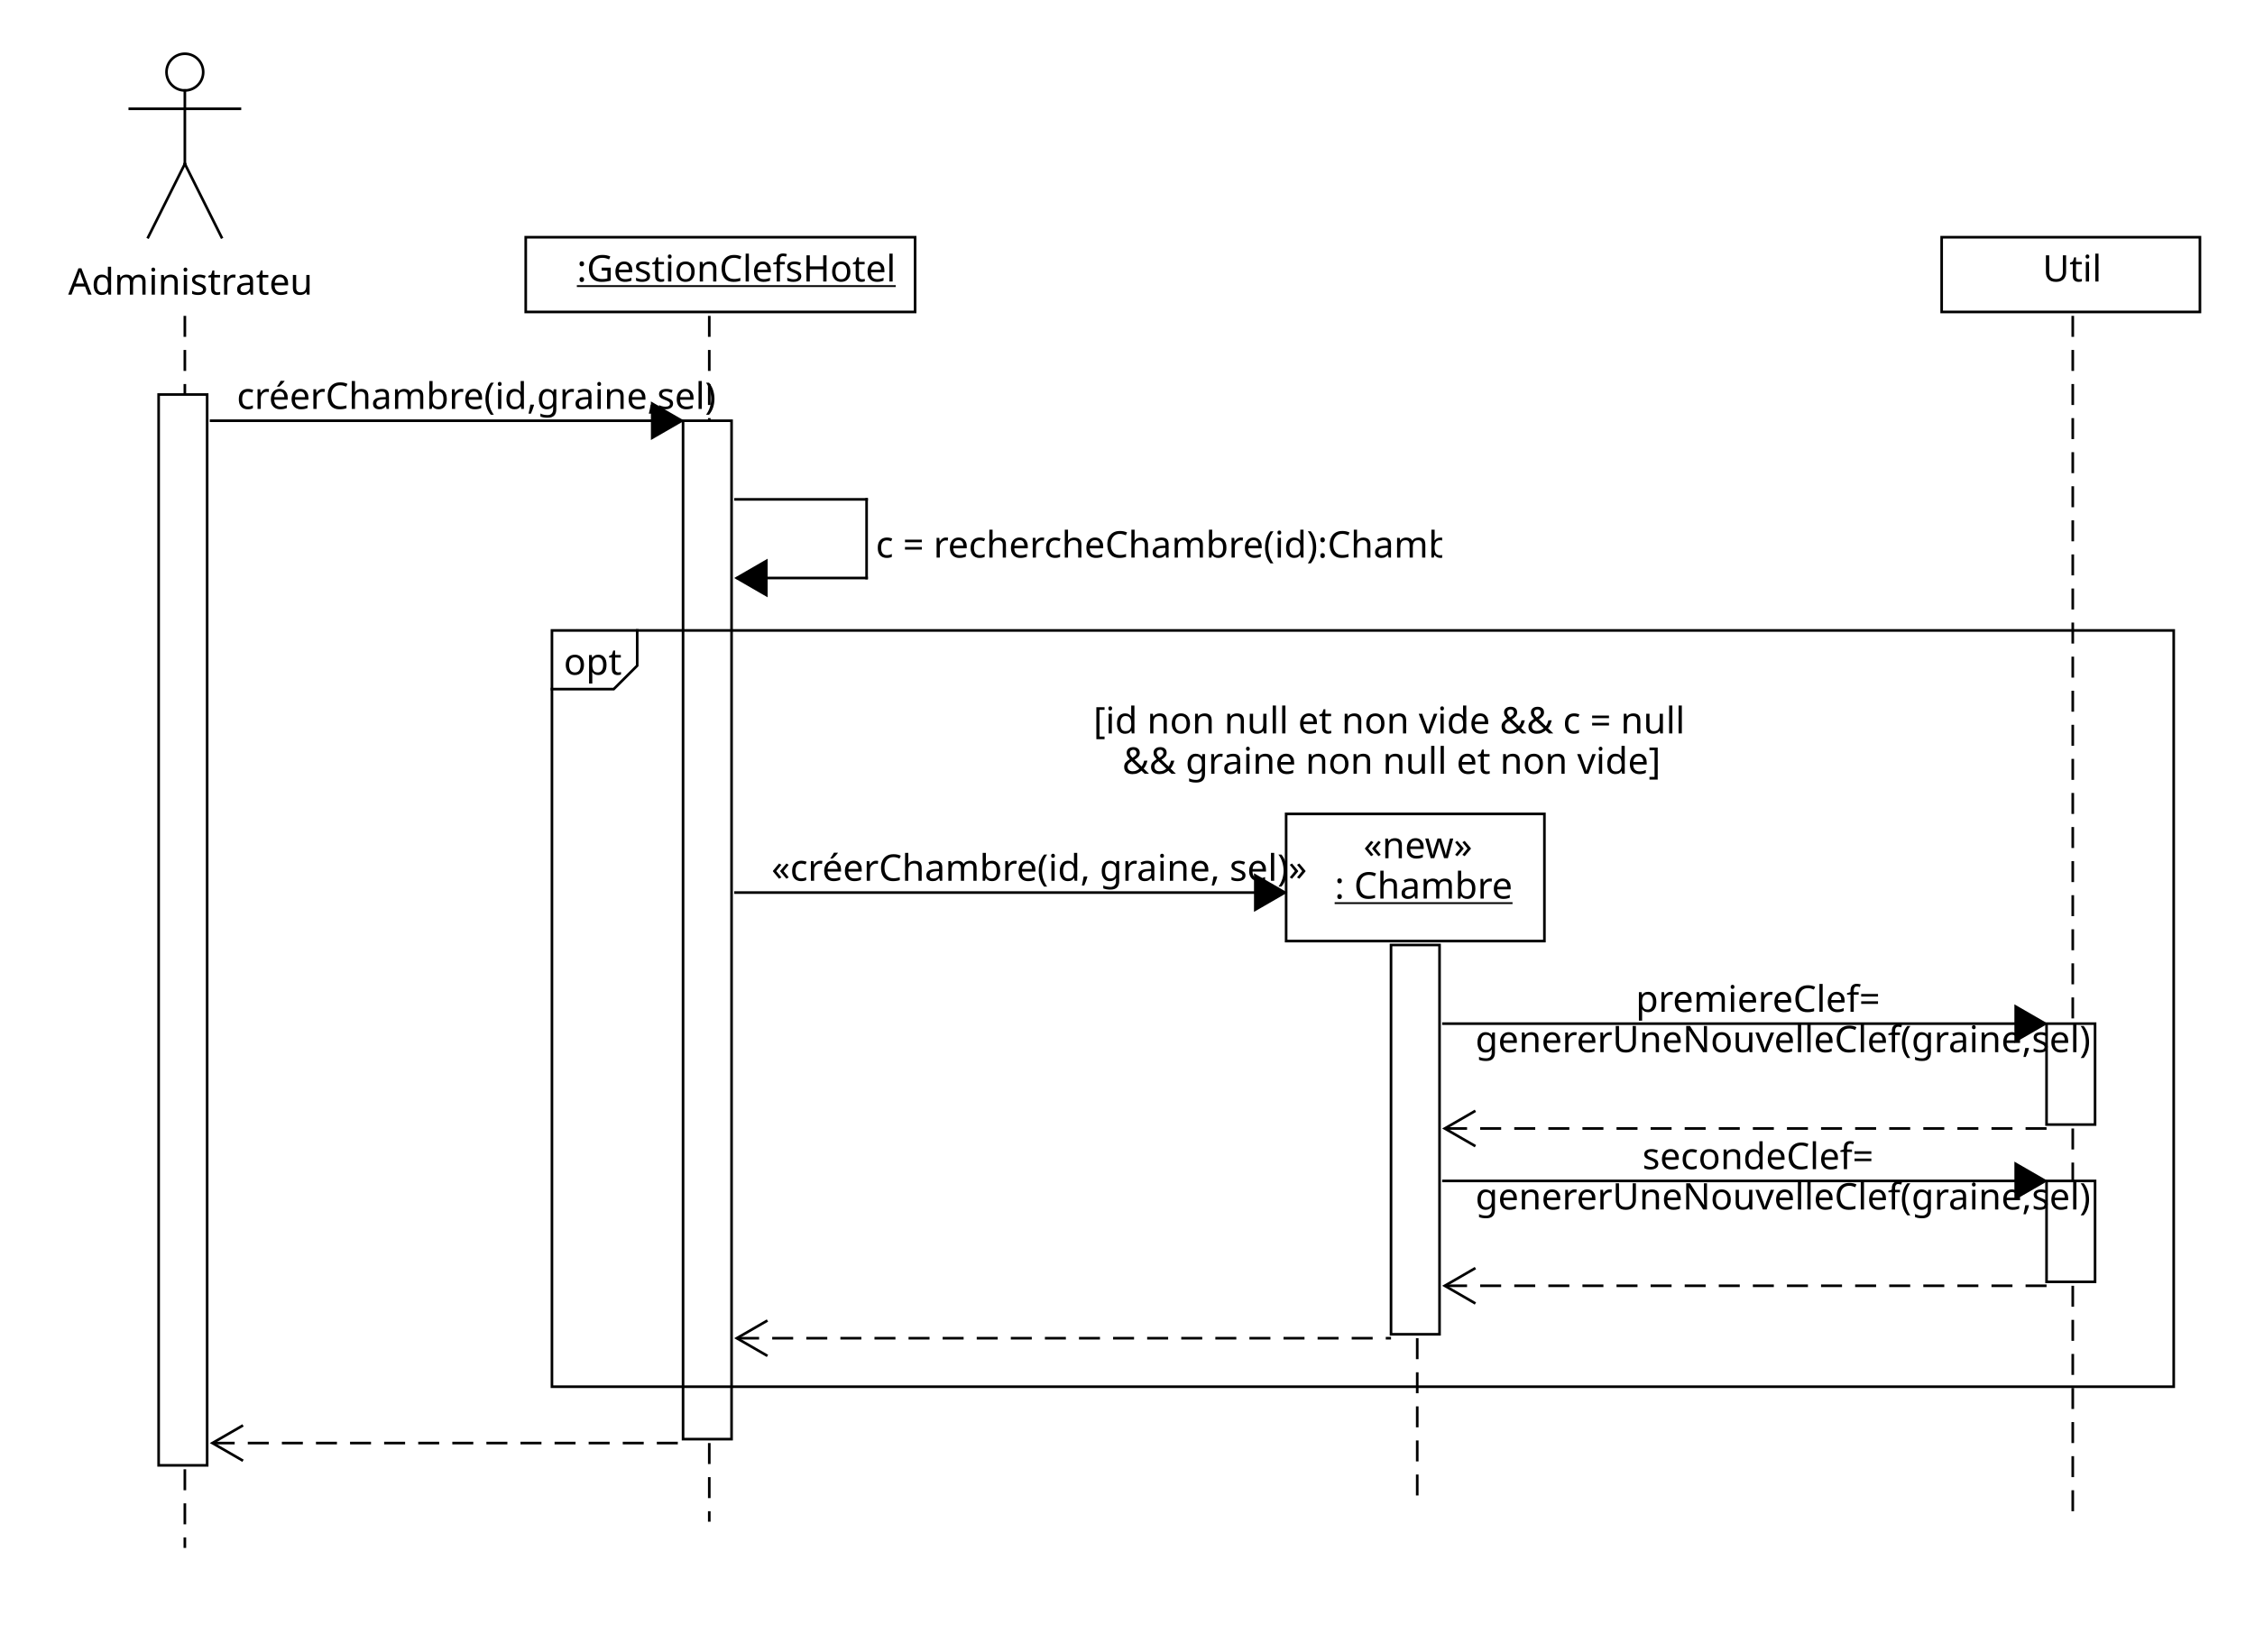
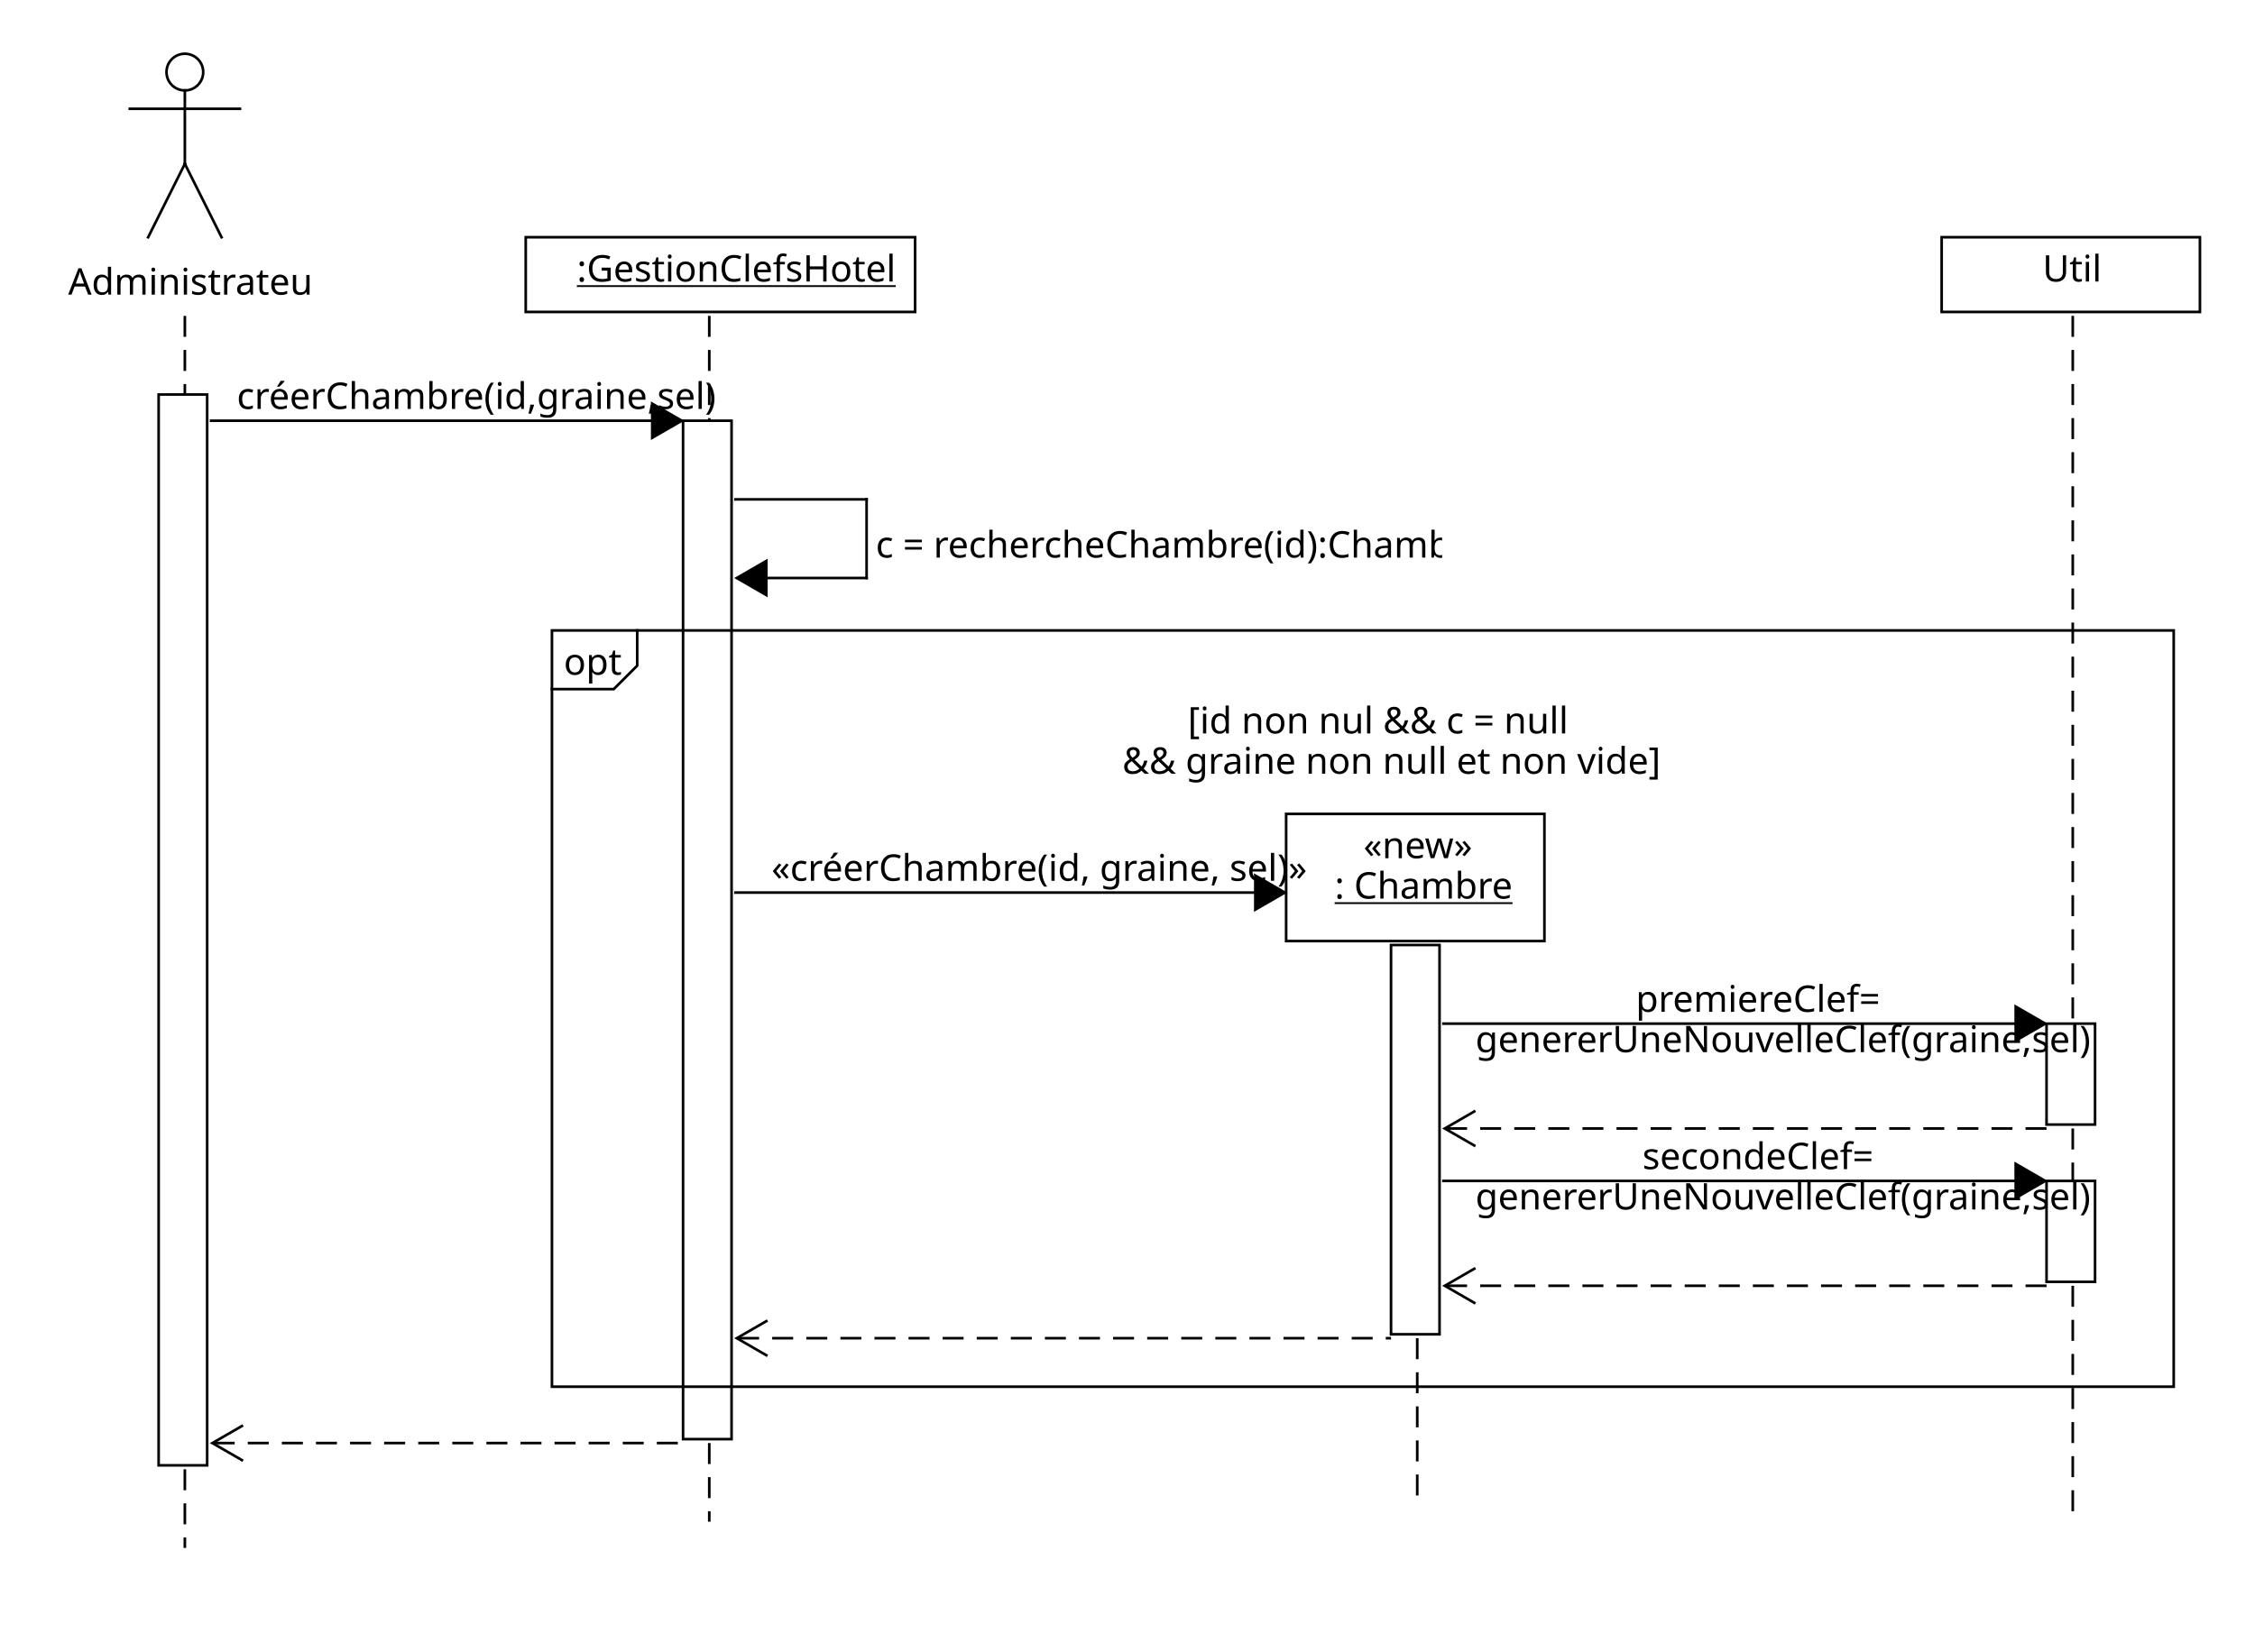
<svg xmlns="http://www.w3.org/2000/svg" fill-opacity="1" color-rendering="auto" color-interpolation="auto" text-rendering="auto" stroke="black" stroke-linecap="square" width="860" stroke-miterlimit="10" shape-rendering="auto" stroke-opacity="1" fill="black" stroke-dasharray="none" font-weight="normal" stroke-width="1" viewBox="0 -10 860 630" height="630" font-family="'Dialog'" font-style="normal" stroke-linejoin="miter" font-size="12px" stroke-dashoffset="0" image-rendering="auto">
  <defs id="genericDefs" />
  <g>
    <defs id="defs1">
      <clipPath clipPathUnits="userSpaceOnUse" id="clipPath1">
        <path d="M0 0 L2147483647 0 L2147483647 2147483647 L0 2147483647 L0 0 Z" />
      </clipPath>
      <clipPath clipPathUnits="userSpaceOnUse" id="clipPath2">
        <path d="M0 0 L0 40 L20 40 L20 0 Z" />
      </clipPath>
      <clipPath clipPathUnits="userSpaceOnUse" id="clipPath3">
        <path d="M0 0 L0 30 L100 30 L100 0 Z" />
      </clipPath>
      <clipPath clipPathUnits="userSpaceOnUse" id="clipPath4">
        <path d="M0 0 L0 290 L620 290 L620 0 Z" />
      </clipPath>
      <clipPath clipPathUnits="userSpaceOnUse" id="clipPath5">
        <path d="M0 0 L0 150 L20 150 L20 0 Z" />
      </clipPath>
      <clipPath clipPathUnits="userSpaceOnUse" id="clipPath6">
        <path d="M0 0 L0 390 L20 390 L20 0 Z" />
      </clipPath>
      <clipPath clipPathUnits="userSpaceOnUse" id="clipPath7">
        <path d="M0 0 L0 410 L20 410 L20 0 Z" />
      </clipPath>
      <clipPath clipPathUnits="userSpaceOnUse" id="clipPath8">
        <path d="M0 0 L0 30 L150 30 L150 0 Z" />
      </clipPath>
      <clipPath clipPathUnits="userSpaceOnUse" id="clipPath9">
        <path d="M0 0 L0 110 L100 110 L100 0 Z" />
      </clipPath>
      <clipPath clipPathUnits="userSpaceOnUse" id="clipPath10">
        <path d="M0 0 L0 50 L100 50 L100 0 Z" />
      </clipPath>
      <clipPath clipPathUnits="userSpaceOnUse" id="clipPath11">
        <path d="M0 0 L0 90 L30 90 L30 0 Z" />
      </clipPath>
      <clipPath clipPathUnits="userSpaceOnUse" id="clipPath12">
        <path d="M0 0 L0 120 L30 120 L30 0 Z" />
      </clipPath>
      <clipPath clipPathUnits="userSpaceOnUse" id="clipPath13">
        <path d="M0 0 L0 60 L30 60 L30 0 Z" />
      </clipPath>
      <clipPath clipPathUnits="userSpaceOnUse" id="clipPath14">
        <path d="M0 0 L0 40 L210 40 L210 0 Z" />
      </clipPath>
      <clipPath clipPathUnits="userSpaceOnUse" id="clipPath15">
        <path d="M0 0 L0 40 L280 40 L280 0 Z" />
      </clipPath>
      <clipPath clipPathUnits="userSpaceOnUse" id="clipPath16">
        <path d="M0 0 L0 50 L30 50 L30 0 Z" />
      </clipPath>
      <clipPath clipPathUnits="userSpaceOnUse" id="clipPath17">
        <path d="M0 0 L0 50 L260 50 L260 0 Z" />
      </clipPath>
      <clipPath clipPathUnits="userSpaceOnUse" id="clipPath18">
        <path d="M0 0 L0 40 L260 40 L260 0 Z" />
      </clipPath>
      <clipPath clipPathUnits="userSpaceOnUse" id="clipPath19">
        <path d="M0 0 L0 300 L30 300 L30 0 Z" />
      </clipPath>
      <clipPath clipPathUnits="userSpaceOnUse" id="clipPath20">
        <path d="M0 0 L0 40 L240 40 L240 0 Z" />
      </clipPath>
      <clipPath clipPathUnits="userSpaceOnUse" id="clipPath21">
        <path d="M0 0 L0 60 L280 60 L280 0 Z" />
      </clipPath>
      <clipPath clipPathUnits="userSpaceOnUse" id="clipPath22">
        <path d="M0 0 L0 70 L30 70 L30 0 Z" />
      </clipPath>
    </defs>
    <g fill="rgb(255,255,255)" fill-opacity="0" transform="translate(780,440)" stroke-opacity="0" stroke="rgb(255,255,255)">
      <rect x="0.5" width="18.5" height="38.5" y="0.5" clip-path="url(#clipPath2)" stroke="none" />
    </g>
    <g transform="translate(780,440)">
      <rect fill="none" x="0.5" width="18.5" height="38.5" y="0.5" clip-path="url(#clipPath2)" />
    </g>
    <g fill="rgb(255,255,255)" fill-opacity="0" transform="translate(780,380)" stroke-opacity="0" stroke="rgb(255,255,255)">
      <rect x="0.5" width="18.5" height="38.5" y="0.5" clip-path="url(#clipPath2)" stroke="none" />
    </g>
    <g transform="translate(780,380)">
      <rect fill="none" x="0.5" width="18.5" height="38.5" y="0.5" clip-path="url(#clipPath2)" />
    </g>
    <g fill="rgb(255,255,255)" fill-opacity="0" transform="translate(740,80)" stroke-opacity="0" stroke="rgb(255,255,255)">
      <rect x="0.5" width="98.5" height="28.5" y="0.5" clip-path="url(#clipPath3)" stroke="none" />
    </g>
    <g transform="translate(740,80)">
      <rect fill="none" x="0.5" width="98.5" height="28.5" y="0.5" clip-path="url(#clipPath3)" />
      <text x="39" font-size="14px" y="17.391" clip-path="url(#clipPath3)" font-family="sans-serif" stroke="none" xml:space="preserve">Util</text>
    </g>
    <g fill="rgb(255,255,255)" fill-opacity="0" transform="translate(210,230)" stroke-opacity="0" stroke="rgb(255,255,255)">
      <rect x="0.5" width="618.5" height="288.5" y="0.5" clip-path="url(#clipPath4)" stroke="none" />
    </g>
    <g transform="translate(210,230)">
      <rect fill="none" x="0.5" width="618.5" height="288.5" y="0.5" clip-path="url(#clipPath4)" />
      <path fill="none" d="M33.014 0.5 L33.014 13.934 L24.057 22.891 L0.5 22.891" clip-path="url(#clipPath4)" />
      <text x="5" font-size="14px" y="17.391" clip-path="url(#clipPath4)" font-family="sans-serif" stroke="none" xml:space="preserve">opt</text>
-       <text x="207" font-size="14px" y="39.781" clip-path="url(#clipPath4)" font-family="sans-serif" stroke="none" xml:space="preserve">[id non null et non vide &amp;&amp; c = null</text>
+       <text x="243" font-size="14px" y="39.781" clip-path="url(#clipPath4)" font-family="sans-serif" stroke="none" xml:space="preserve">[id non nul &amp;&amp; c = null</text>
      <text x="218" font-size="14px" y="55.172" clip-path="url(#clipPath4)" font-family="sans-serif" stroke="none" xml:space="preserve">&amp;&amp; graine non null et non vide]</text>
    </g>
    <g fill="rgb(255,255,255)" fill-opacity="0" transform="translate(530,350)" stroke-opacity="0" stroke="rgb(255,255,255)">
      <rect x="0.5" width="18.5" height="148.5" y="0.5" clip-path="url(#clipPath5)" stroke="none" />
    </g>
    <g transform="translate(530,350)">
      <rect fill="none" x="0.5" width="18.5" height="148.5" y="0.5" clip-path="url(#clipPath5)" />
    </g>
    <g fill="rgb(255,255,255)" fill-opacity="0" transform="translate(260,150)" stroke-opacity="0" stroke="rgb(255,255,255)">
      <rect x="0.5" width="18.5" height="388.5" y="0.5" clip-path="url(#clipPath6)" stroke="none" />
    </g>
    <g transform="translate(260,150)">
      <rect fill="none" x="0.5" width="18.5" height="388.5" y="0.5" clip-path="url(#clipPath6)" />
    </g>
    <g fill="rgb(255,255,255)" fill-opacity="0" transform="translate(60,140)" stroke-opacity="0" stroke="rgb(255,255,255)">
      <rect x="0.5" width="18.5" height="408.5" y="0.5" clip-path="url(#clipPath7)" stroke="none" />
    </g>
    <g transform="translate(60,140)">
      <rect fill="none" x="0.5" width="18.5" height="408.5" y="0.5" clip-path="url(#clipPath7)" />
    </g>
    <g fill="rgb(255,255,255)" fill-opacity="0" transform="translate(200,80)" stroke-opacity="0" stroke="rgb(255,255,255)">
      <rect x="0.5" width="148.5" height="28.5" y="0.5" clip-path="url(#clipPath8)" stroke="none" />
    </g>
    <g transform="translate(200,80)">
      <rect fill="none" x="0.5" width="148.5" height="28.5" y="0.5" clip-path="url(#clipPath8)" />
      <text x="20" font-size="14px" y="17.391" text-decoration="underline" clip-path="url(#clipPath8)" font-family="sans-serif" stroke="none" xml:space="preserve">:GestionClefsHotel</text>
    </g>
    <g fill="rgb(255,255,255)" fill-opacity="0" transform="translate(20,10)" stroke-opacity="0" stroke="rgb(255,255,255)">
      <circle r="7" clip-path="url(#clipPath9)" cx="50.5" cy="7.5" stroke="none" />
    </g>
    <g transform="translate(20,10)">
      <circle fill="none" r="7" clip-path="url(#clipPath9)" cx="50.5" cy="7.5" />
      <path fill="none" d="M29.5 21.5 L71.5 21.5" clip-path="url(#clipPath9)" />
      <path fill="none" d="M50.5 14.5 L50.5 42.5" clip-path="url(#clipPath9)" />
      <path fill="none" d="M50.5 42.5 L36.5 70.5" clip-path="url(#clipPath9)" />
      <path fill="none" d="M50.5 42.5 L64.5 70.5" clip-path="url(#clipPath9)" />
      <text x="6" font-size="14px" y="92.391" clip-path="url(#clipPath9)" font-family="sans-serif" stroke="none" xml:space="preserve">Administrateur</text>
    </g>
    <g fill="rgb(255,255,255)" fill-opacity="0" transform="translate(490,300)" stroke-opacity="0" stroke="rgb(255,255,255)">
      <rect x="0.5" width="98.5" height="48.5" y="0.5" clip-path="url(#clipPath10)" stroke="none" />
    </g>
    <g transform="translate(490,300)">
      <rect fill="none" x="0.5" width="98.5" height="48.5" y="0.5" clip-path="url(#clipPath10)" />
      <text x="30" font-size="14px" y="17.391" clip-path="url(#clipPath10)" font-family="sans-serif" stroke="none" xml:space="preserve">«new»</text>
      <text x="19" font-size="14px" y="32.781" text-decoration="underline" clip-path="url(#clipPath10)" font-family="sans-serif" stroke="none" xml:space="preserve">: Chambre</text>
    </g>
    <g stroke-dasharray="8,5" stroke-miterlimit="5" transform="translate(530,490)" stroke-linecap="butt">
      <path fill="none" d="M10.5 10.5 L10.5 70.5" clip-path="url(#clipPath11)" />
    </g>
    <g stroke-dasharray="8,5" stroke-miterlimit="5" transform="translate(780,470)" stroke-linecap="butt">
      <path fill="none" d="M10.5 10.5 L10.5 100.5" clip-path="url(#clipPath12)" />
    </g>
    <g stroke-dasharray="8,5" stroke-miterlimit="5" transform="translate(260,530)" stroke-linecap="butt">
      <path fill="none" d="M10.5 10.5 L10.5 40.5" clip-path="url(#clipPath13)" />
    </g>
    <g stroke-dasharray="8,5" stroke-miterlimit="5" transform="translate(60,540)" stroke-linecap="butt">
      <path fill="none" d="M10.5 10.5 L10.5 40.5" clip-path="url(#clipPath13)" />
    </g>
    <g stroke-dasharray="8,5" stroke-miterlimit="5" transform="translate(70,520)" stroke-linecap="butt">
      <path fill="none" d="M11.5 20.5 L190.5 20.5" clip-path="url(#clipPath14)" />
      <path fill="none" stroke-miterlimit="10" stroke-dasharray="none" d="M22.258 27 L11 20.5 L22.258 14" clip-path="url(#clipPath14)" stroke-linecap="square" />
    </g>
    <g stroke-dasharray="8,5" stroke-miterlimit="5" transform="translate(270,480)" stroke-linecap="butt">
      <path fill="none" d="M11.5 20.5 L260.5 20.5" clip-path="url(#clipPath15)" />
      <path fill="none" stroke-miterlimit="10" stroke-dasharray="none" d="M22.258 27 L11 20.5 L22.258 14" clip-path="url(#clipPath15)" stroke-linecap="square" />
    </g>
    <g stroke-dasharray="8,5" stroke-miterlimit="5" transform="translate(780,410)" stroke-linecap="butt">
      <path fill="none" d="M10.5 10.5 L10.5 30.5" clip-path="url(#clipPath16)" />
    </g>
    <g transform="translate(540,420)">
      <path fill="none" d="M239.5 20.5 L10.5 20.5" clip-path="url(#clipPath17)" />
      <path d="M228.742 14 L240 20.5 L228.742 27 Z" clip-path="url(#clipPath17)" stroke="none" />
      <path fill="none" d="M228.742 14 L240 20.5 L228.742 27 Z" clip-path="url(#clipPath17)" />
      <text x="86.356" font-size="14px" y="16" clip-path="url(#clipPath17)" font-family="sans-serif" stroke="none" xml:space="preserve">secondeClef=</text>
      <text x="22.7" font-size="14px" y="31.391" clip-path="url(#clipPath17)" font-family="sans-serif" stroke="none" xml:space="preserve">genererUneNouvelleClef(graine,sel)</text>
    </g>
    <g stroke-dasharray="8,5" stroke-miterlimit="5" transform="translate(540,460)" stroke-linecap="butt">
      <path fill="none" d="M11.5 20.5 L240.5 20.5" clip-path="url(#clipPath18)" />
      <path fill="none" stroke-miterlimit="10" stroke-dasharray="none" d="M22.258 27 L11 20.5 L22.258 14" clip-path="url(#clipPath18)" stroke-linecap="square" />
    </g>
    <g stroke-dasharray="8,5" stroke-miterlimit="5" transform="translate(540,400)" stroke-linecap="butt">
      <path fill="none" d="M11.5 20.5 L240.5 20.5" clip-path="url(#clipPath18)" />
      <path fill="none" stroke-miterlimit="10" stroke-dasharray="none" d="M22.258 27 L11 20.5 L22.258 14" clip-path="url(#clipPath18)" stroke-linecap="square" />
    </g>
    <g stroke-dasharray="8,5" stroke-miterlimit="5" transform="translate(780,100)" stroke-linecap="butt">
      <path fill="none" d="M10.5 10.5 L10.5 280.5" clip-path="url(#clipPath19)" />
    </g>
    <g transform="translate(540,360)">
      <path fill="none" d="M239.5 20.5 L10.5 20.5" clip-path="url(#clipPath17)" />
      <path d="M228.742 14 L240 20.5 L228.742 27 Z" clip-path="url(#clipPath17)" stroke="none" />
      <path fill="none" d="M228.742 14 L240 20.5 L228.742 27 Z" clip-path="url(#clipPath17)" />
      <text x="83.844" font-size="14px" y="16" clip-path="url(#clipPath17)" font-family="sans-serif" stroke="none" xml:space="preserve">premiereClef=</text>
      <text x="22.7" font-size="14px" y="31.391" clip-path="url(#clipPath17)" font-family="sans-serif" stroke="none" xml:space="preserve">genererUneNouvelleClef(graine,sel)</text>
    </g>
    <g transform="translate(270,310)">
      <path fill="none" d="M219.5 20.5 L10.5 20.5" clip-path="url(#clipPath20)" />
      <path d="M208.742 14 L220 20.5 L208.742 27 Z" clip-path="url(#clipPath20)" stroke="none" />
      <path fill="none" d="M208.742 14 L220 20.5 L208.742 27 Z" clip-path="url(#clipPath20)" />
      <text x="24.215" font-size="14px" y="16" clip-path="url(#clipPath20)" font-family="sans-serif" stroke="none" xml:space="preserve">«créerChambre(id, graine, sel)»</text>
    </g>
    <g transform="translate(270,170)">
      <path fill="none" d="M11.5 40.5 L60.5 40.5" clip-path="url(#clipPath21)" />
      <path fill="none" d="M60.5 40.5 L60.5 10.5" clip-path="url(#clipPath21)" />
      <path fill="none" d="M60.5 10.5 L10.5 10.5" clip-path="url(#clipPath21)" />
      <path d="M22.258 47 L11 40.5 L22.258 34 Z" clip-path="url(#clipPath21)" stroke="none" />
      <path fill="none" d="M22.258 47 L11 40.5 L22.258 34 Z" clip-path="url(#clipPath21)" />
      <text x="64" font-size="14px" y="32.695" clip-path="url(#clipPath21)" font-family="sans-serif" stroke="none" xml:space="preserve">c = rechercheChambre(id):Chambre</text>
    </g>
    <g transform="translate(70,130)">
      <path fill="none" d="M189.5 20.5 L10.5 20.5" clip-path="url(#clipPath14)" />
      <path d="M178.742 14 L190 20.5 L178.742 27 Z" clip-path="url(#clipPath14)" stroke="none" />
      <path fill="none" d="M178.742 14 L190 20.5 L178.742 27 Z" clip-path="url(#clipPath14)" />
      <text x="20.317" font-size="14px" y="16" clip-path="url(#clipPath14)" font-family="sans-serif" stroke="none" xml:space="preserve">créerChambre(id,graine,sel)</text>
    </g>
    <g stroke-dasharray="8,5" stroke-miterlimit="5" transform="translate(260,100)" stroke-linecap="butt">
      <path fill="none" d="M10.5 10.5 L10.5 50.5" clip-path="url(#clipPath22)" />
    </g>
    <g stroke-dasharray="8,5" stroke-miterlimit="5" transform="translate(60,100)" stroke-linecap="butt">
      <path fill="none" d="M10.5 10.5 L10.5 40.5" clip-path="url(#clipPath13)" />
    </g>
  </g>
</svg>
